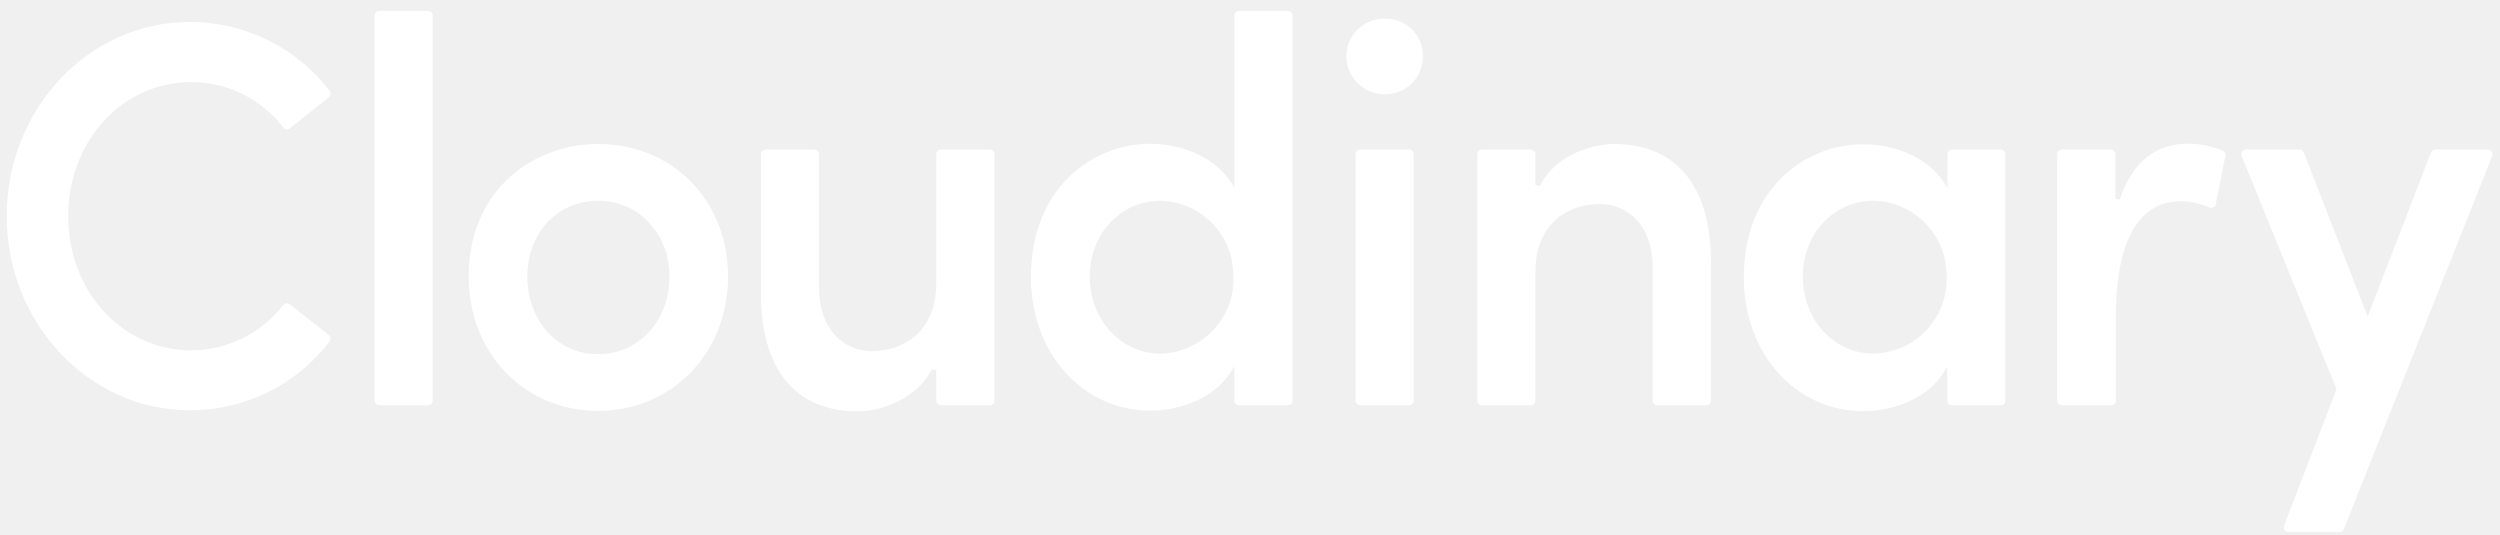
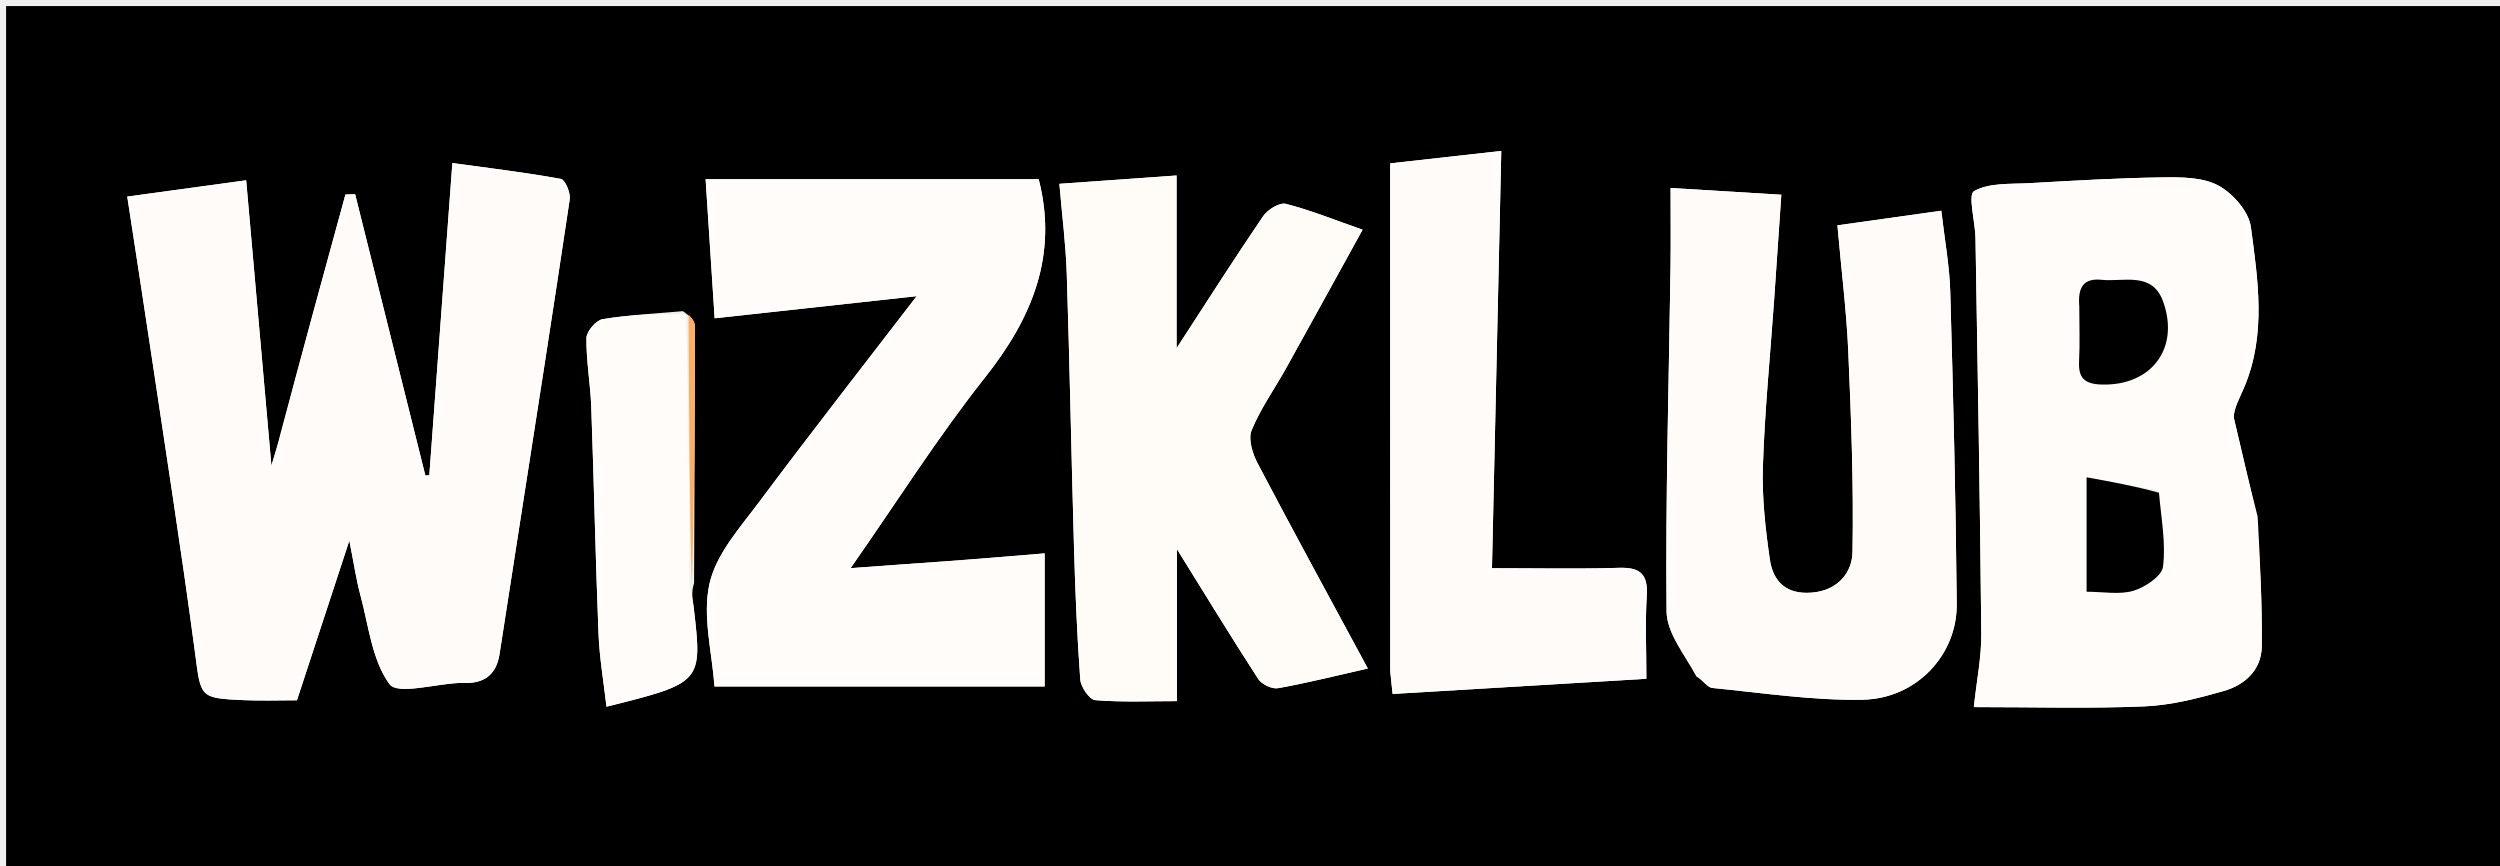
- <svg xmlns="http://www.w3.org/2000/svg" width="131" height="28" viewBox="0 0 131 28" fill="none">
-   <path d="M10.024 4.3C10.956 4.302 11.874 4.517 12.71 4.93C13.545 5.342 14.274 5.941 14.841 6.679C14.861 6.706 14.887 6.728 14.916 6.745C14.945 6.761 14.977 6.772 15.01 6.776C15.044 6.779 15.077 6.776 15.109 6.766C15.141 6.756 15.171 6.74 15.196 6.718L17.225 5.102C17.25 5.082 17.272 5.056 17.288 5.027C17.304 4.998 17.314 4.966 17.318 4.933C17.322 4.9 17.319 4.867 17.309 4.835C17.3 4.803 17.285 4.773 17.264 4.747C16.4 3.627 15.291 2.72 14.022 2.097C12.753 1.473 11.357 1.149 9.943 1.15C4.647 1.15 0.352 5.713 0.352 11.324C0.352 16.935 4.661 21.498 9.943 21.498C11.357 21.503 12.753 21.181 14.022 20.558C15.291 19.934 16.4 19.026 17.26 17.904C17.282 17.879 17.298 17.849 17.307 17.817C17.317 17.785 17.32 17.751 17.316 17.718C17.312 17.684 17.301 17.652 17.284 17.623C17.267 17.594 17.244 17.569 17.218 17.549L15.193 15.951C15.167 15.931 15.137 15.915 15.105 15.906C15.073 15.896 15.04 15.893 15.007 15.897C14.974 15.901 14.942 15.911 14.913 15.927C14.884 15.943 14.858 15.964 14.838 15.99C14.267 16.724 13.538 17.319 12.704 17.729C11.87 18.139 10.954 18.355 10.024 18.359C6.405 18.359 3.574 15.27 3.574 11.331C3.574 7.393 6.405 4.3 10.024 4.3Z" fill="white" />
-   <path d="M19.878 0.571H22.421C22.488 0.571 22.552 0.597 22.599 0.645C22.646 0.692 22.673 0.756 22.673 0.823V20.987C22.673 21.053 22.647 21.116 22.6 21.163C22.554 21.209 22.49 21.235 22.424 21.235H19.881C19.814 21.235 19.75 21.209 19.703 21.162C19.655 21.114 19.629 21.05 19.629 20.983V0.823C19.628 0.79 19.634 0.757 19.647 0.727C19.659 0.696 19.677 0.668 19.701 0.645C19.724 0.621 19.751 0.603 19.782 0.59C19.812 0.577 19.845 0.571 19.878 0.571Z" fill="white" />
-   <path d="M31.34 7.545C27.969 7.545 24.559 9.932 24.559 14.495C24.559 18.505 27.475 21.53 31.34 21.53C35.205 21.53 38.149 18.505 38.149 14.495C38.149 10.486 35.222 7.545 31.34 7.545ZM35.08 14.495C35.08 16.811 33.471 18.558 31.34 18.558C29.209 18.558 27.632 16.811 27.632 14.495C27.632 12.18 29.227 10.518 31.34 10.518C33.453 10.518 35.08 12.226 35.08 14.495Z" fill="white" />
-   <path d="M51.857 7.836H49.313C49.281 7.836 49.248 7.842 49.217 7.854C49.187 7.867 49.159 7.885 49.135 7.908C49.112 7.931 49.093 7.959 49.081 7.989C49.068 8.019 49.061 8.052 49.061 8.085V14.832C49.061 17.467 47.243 18.401 45.683 18.401C44.305 18.401 42.916 17.361 42.916 15.035V8.085C42.916 8.052 42.91 8.019 42.897 7.989C42.884 7.959 42.866 7.931 42.842 7.908C42.819 7.885 42.791 7.867 42.76 7.854C42.73 7.842 42.697 7.836 42.664 7.836H40.121C40.055 7.836 39.992 7.863 39.945 7.909C39.898 7.956 39.872 8.019 39.872 8.085V15.365C39.872 19.36 41.68 21.558 44.966 21.558C46.159 21.558 48.092 20.873 48.816 19.36L49.061 19.41V20.987C49.061 21.053 49.088 21.118 49.135 21.165C49.182 21.212 49.247 21.239 49.313 21.239H51.857C51.924 21.239 51.988 21.212 52.035 21.165C52.082 21.118 52.109 21.053 52.109 20.987V8.085C52.109 8.052 52.102 8.019 52.09 7.989C52.077 7.959 52.058 7.931 52.035 7.908C52.011 7.885 51.983 7.867 51.953 7.854C51.922 7.842 51.89 7.836 51.857 7.836Z" fill="white" />
-   <path d="M67.475 0.571H64.929C64.896 0.571 64.863 0.577 64.833 0.59C64.802 0.603 64.775 0.621 64.751 0.645C64.728 0.668 64.71 0.696 64.698 0.727C64.686 0.757 64.68 0.79 64.68 0.823V9.836L64.524 9.587C63.749 8.341 62.083 7.535 60.279 7.535C57.167 7.535 54.02 9.932 54.02 14.513C54.02 18.508 56.723 21.519 60.304 21.519C61.668 21.519 63.59 20.973 64.524 19.438L64.68 19.183V20.987C64.68 21.02 64.686 21.052 64.698 21.083C64.71 21.113 64.728 21.141 64.751 21.165C64.775 21.188 64.802 21.207 64.833 21.22C64.863 21.232 64.896 21.239 64.929 21.239H67.475C67.508 21.239 67.541 21.232 67.571 21.22C67.602 21.207 67.629 21.188 67.653 21.165C67.676 21.141 67.694 21.113 67.706 21.083C67.719 21.052 67.725 21.02 67.724 20.987V0.823C67.725 0.79 67.719 0.757 67.706 0.727C67.694 0.696 67.676 0.668 67.653 0.645C67.629 0.621 67.602 0.603 67.571 0.59C67.541 0.577 67.508 0.571 67.475 0.571ZM64.634 14.495C64.651 15.011 64.565 15.526 64.382 16.009C64.199 16.492 63.922 16.934 63.567 17.309C63.212 17.684 62.785 17.985 62.313 18.195C61.841 18.404 61.332 18.518 60.815 18.529C58.734 18.529 57.103 16.754 57.103 14.495C57.103 12.236 58.734 10.518 60.815 10.518C61.847 10.544 62.826 10.977 63.539 11.722C64.253 12.467 64.642 13.464 64.623 14.495H64.634Z" fill="white" />
-   <path d="M71.286 7.836H73.83C73.896 7.836 73.959 7.863 74.005 7.909C74.052 7.956 74.078 8.019 74.078 8.085V20.987C74.078 21.052 74.052 21.116 74.005 21.162C73.959 21.209 73.896 21.235 73.83 21.235H71.286C71.219 21.235 71.155 21.209 71.108 21.161C71.061 21.114 71.034 21.05 71.034 20.983V8.085C71.035 8.019 71.062 7.956 71.109 7.909C71.156 7.862 71.22 7.836 71.286 7.836Z" fill="white" />
-   <path d="M72.569 0.98C72.305 0.974 72.043 1.021 71.799 1.118C71.553 1.215 71.33 1.359 71.142 1.544C70.954 1.728 70.804 1.948 70.702 2.191C70.6 2.433 70.547 2.694 70.548 2.958C70.553 3.488 70.769 3.995 71.148 4.366C71.527 4.738 72.038 4.944 72.569 4.939C72.83 4.942 73.09 4.894 73.333 4.795C73.575 4.697 73.796 4.551 73.981 4.367C74.167 4.182 74.314 3.963 74.413 3.721C74.513 3.479 74.563 3.219 74.561 2.958C74.566 2.695 74.517 2.435 74.418 2.192C74.32 1.949 74.173 1.729 73.987 1.544C73.8 1.359 73.579 1.214 73.335 1.117C73.092 1.02 72.831 0.973 72.569 0.98Z" fill="white" />
-   <path d="M84.554 7.545C83.439 7.545 81.457 8.146 80.7 9.744L80.455 9.694V8.085C80.455 8.052 80.448 8.02 80.436 7.989C80.423 7.959 80.404 7.931 80.381 7.908C80.357 7.885 80.329 7.867 80.299 7.854C80.268 7.842 80.236 7.836 80.203 7.837H77.659C77.593 7.837 77.53 7.863 77.484 7.909C77.437 7.956 77.411 8.019 77.411 8.085V20.987C77.41 21.02 77.416 21.052 77.429 21.083C77.441 21.113 77.459 21.141 77.482 21.165C77.505 21.188 77.533 21.207 77.563 21.22C77.594 21.232 77.626 21.239 77.659 21.239H80.203C80.269 21.239 80.334 21.212 80.381 21.165C80.428 21.118 80.455 21.054 80.455 20.987V14.239C80.455 11.626 82.273 10.688 83.833 10.688C85.211 10.688 86.6 11.722 86.6 14.026V20.987C86.6 21.054 86.626 21.118 86.674 21.165C86.721 21.212 86.785 21.239 86.852 21.239H89.402C89.469 21.239 89.534 21.212 89.581 21.165C89.628 21.118 89.655 21.054 89.655 20.987V13.71C89.647 9.737 87.836 7.545 84.554 7.545Z" fill="white" />
-   <path d="M104.846 7.837H102.303C102.27 7.837 102.237 7.843 102.207 7.855C102.176 7.867 102.148 7.885 102.125 7.909C102.101 7.932 102.083 7.959 102.07 7.99C102.057 8.02 102.051 8.053 102.051 8.086V9.861L101.898 9.613C101.12 8.366 99.454 7.56 97.636 7.56C94.528 7.56 91.377 9.957 91.377 14.538C91.377 18.533 94.08 21.545 97.664 21.545C99.025 21.545 100.946 20.998 101.884 19.464L102.037 19.208V20.987C102.037 21.054 102.063 21.118 102.111 21.166C102.158 21.213 102.222 21.239 102.289 21.239H104.832C104.865 21.239 104.898 21.233 104.928 21.22C104.959 21.207 104.986 21.189 105.009 21.165C105.032 21.142 105.051 21.114 105.063 21.083C105.075 21.053 105.081 21.02 105.081 20.987V8.086C105.081 8.022 105.057 7.961 105.013 7.915C104.969 7.868 104.91 7.841 104.846 7.837ZM102.005 14.496C102.022 15.013 101.936 15.528 101.752 16.012C101.568 16.495 101.29 16.938 100.934 17.313C100.578 17.688 100.15 17.989 99.677 18.198C99.203 18.407 98.693 18.52 98.176 18.53C96.094 18.53 94.467 16.754 94.467 14.496C94.467 12.237 96.094 10.518 98.176 10.518C99.209 10.541 100.192 10.972 100.909 11.717C101.625 12.463 102.017 13.462 101.998 14.496H102.005Z" fill="white" />
-   <path d="M116.451 7.882C115.871 7.647 115.251 7.527 114.625 7.527C112.934 7.527 111.705 8.539 111.073 10.457L110.846 10.425V8.085C110.846 8.052 110.839 8.019 110.826 7.989C110.814 7.959 110.795 7.931 110.772 7.908C110.748 7.885 110.72 7.866 110.69 7.854C110.659 7.842 110.627 7.836 110.594 7.836H108.05C108.017 7.836 107.985 7.842 107.954 7.854C107.923 7.866 107.896 7.885 107.872 7.908C107.849 7.931 107.83 7.959 107.817 7.989C107.805 8.019 107.798 8.052 107.798 8.085V20.986C107.798 21.053 107.825 21.117 107.872 21.165C107.919 21.212 107.983 21.239 108.05 21.239H110.622C110.655 21.239 110.688 21.232 110.718 21.219C110.748 21.207 110.776 21.188 110.799 21.165C110.822 21.141 110.84 21.113 110.853 21.083C110.865 21.052 110.871 21.019 110.871 20.986V16.583C110.871 11.327 112.97 10.546 114.224 10.546C114.753 10.547 115.276 10.656 115.762 10.866C115.796 10.881 115.833 10.89 115.87 10.89C115.908 10.89 115.945 10.881 115.978 10.866C116.011 10.848 116.039 10.824 116.062 10.795C116.084 10.765 116.099 10.731 116.106 10.695L116.611 8.17C116.623 8.111 116.614 8.049 116.584 7.997C116.555 7.944 116.508 7.903 116.451 7.882Z" fill="white" />
-   <path d="M130.564 7.947C130.541 7.912 130.51 7.884 130.473 7.865C130.436 7.845 130.395 7.836 130.354 7.836H127.615C127.565 7.837 127.516 7.852 127.474 7.881C127.432 7.909 127.4 7.949 127.381 7.996L124.067 16.583L120.721 7.996C120.702 7.949 120.67 7.909 120.628 7.881C120.586 7.852 120.537 7.837 120.486 7.836H117.694C117.654 7.836 117.613 7.846 117.577 7.865C117.542 7.885 117.511 7.913 117.488 7.947C117.465 7.981 117.451 8.02 117.446 8.061C117.442 8.102 117.448 8.143 117.464 8.181L122.436 20.39L119.691 27.524C119.673 27.563 119.666 27.606 119.67 27.648C119.673 27.69 119.687 27.731 119.71 27.766C119.734 27.802 119.766 27.831 119.803 27.851C119.841 27.87 119.883 27.88 119.925 27.88H122.589C122.639 27.88 122.688 27.864 122.73 27.836C122.771 27.807 122.803 27.767 122.82 27.72L130.585 8.188C130.603 8.149 130.61 8.107 130.606 8.064C130.602 8.022 130.588 7.982 130.564 7.947Z" fill="white" />
+ <svg xmlns="http://www.w3.org/2000/svg" version="1.1" id="Layer_1" x="0px" y="0px" width="100%" viewBox="0 0 410 142" enable-background="new 0 0 410 142" xml:space="preserve">
+   <path fill="#000000" opacity="1" stroke="none" d=" M268,143   C178.667,143 89.833,143 1,143   C1,95.667 1,48.333 1,1   C137.667,1 274.333,1 411,1   C411,48.333 411,95.667 411,143   C363.5,143 316,143 268,143  M112.001,51.031   C107.601,51.424 103.17,51.627 98.823,52.344   C97.753,52.52 96.189,54.359 96.176,55.449   C96.133,59.209 96.829,62.969 96.966,66.74   C97.413,79.13 97.659,91.528 98.155,103.916   C98.315,107.911 99.01,111.886 99.463,115.901   C115.215,111.962 115.222,111.961 113.742,99.428   C113.611,98.315 113.315,97.22 113.83,95.635   C113.886,81.561 113.959,67.487 113.95,53.412   C113.949,52.661 113.252,51.91 112.001,51.031  M45.997,71.458   C45.571,72.863 45.146,74.269 44.511,76.365   C43.096,60.373 41.761,45.285 40.37,29.567   C33.701,30.482 27.414,31.344 20.868,32.242   C22.175,40.782 23.421,48.75 24.61,56.727   C27.101,73.431 29.729,90.117 31.959,106.855   C32.964,114.393 32.602,114.493 39.994,114.825   C42.806,114.951 45.628,114.846 48.7,114.846   C51.432,106.518 54.16,98.202 57.29,88.662   C58.061,92.536 58.423,95.091 59.093,97.562   C60.453,102.578 60.997,108.269 63.885,112.211   C65.175,113.972 71.311,112.182 75.248,112.01   C75.746,111.988 76.247,112.018 76.746,112.003   C79.827,111.913 81.464,110.238 81.924,107.276   C82.927,100.821 83.929,94.365 84.933,87.91   C87.795,69.507 90.691,51.108 93.435,32.687   C93.594,31.619 92.68,29.47 91.989,29.344   C86.229,28.292 80.405,27.597 74.188,26.738   C72.89,44.315 71.649,61.125 70.408,77.935   C70.191,77.951 69.975,77.966 69.759,77.982   C65.919,62.605 62.08,47.227 58.241,31.85   C57.711,31.867 57.181,31.883 56.652,31.899   C53.111,44.808 49.57,57.717 45.997,71.458  M370.042,84.332   C368.815,79.078 367.587,73.824 366.36,68.57   C366.238,67.142 367.288,65.333 368.09,63.42   C371.679,54.851 370.305,45.951 369.147,37.243   C368.812,34.717 366.211,31.729 363.84,30.443   C361.284,29.057 357.774,29.049 354.689,29.092   C347.404,29.192 340.121,29.626 332.844,30.037   C329.736,30.213 326.228,29.938 323.742,31.348   C322.702,31.938 323.936,36.375 323.981,39.066   C324.34,60.681 324.731,82.297 324.931,103.914   C324.967,107.769 324.17,111.632 323.707,115.962   C333.427,115.962 342.557,116.228 351.66,115.847   C356.045,115.663 360.457,114.536 364.709,113.319   C368.144,112.337 370.878,109.883 370.926,106.042   C371.013,99.075 370.647,92.103 370.042,84.332  M155.454,92.013   C150.446,92.379 145.438,92.744 139.498,93.178   C147.171,82.195 153.829,71.636 161.54,61.912   C169.336,52.081 173.528,41.8 170.347,29.394   C152.298,29.394 134.252,29.394 115.719,29.394   C116.221,37.127 116.699,44.477 117.201,52.199   C128.363,50.977 139.141,49.797 150.334,48.571   C141.537,60.027 132.891,71.08 124.5,82.322   C121.36,86.528 117.45,90.868 116.361,95.703   C115.159,101.044 116.789,107.023 117.176,112.58   C135.39,112.58 153.099,112.58 171.322,112.58   C171.322,105.241 171.322,98.255 171.322,90.753   C166.166,91.186 161.282,91.596 155.454,92.013  M278.595,110.999   C279.336,111.634 280.03,112.752 280.824,112.829   C289.034,113.626 297.272,114.906 305.478,114.752   C314.288,114.586 320.977,107.42 320.904,99.073   C320.754,81.973 320.328,64.875 319.839,47.782   C319.718,43.558 318.924,39.354 318.372,34.559   C312.4,35.399 306.698,36.201 301.336,36.956   C302.016,44.631 302.839,51.175 303.122,57.743   C303.593,68.668 304.011,79.614 303.812,90.539   C303.75,93.895 301.425,96.845 297.13,97.193   C292.938,97.533 290.774,95.358 290.253,91.752   C289.525,86.71 288.95,81.567 289.115,76.493   C289.409,67.428 290.31,58.383 290.946,49.328   C291.338,43.747 291.712,38.164 292.137,31.937   C286.057,31.566 280.388,31.221 273.977,30.829   C273.977,35.596 274.028,39.72 273.968,43.842   C273.694,62.645 273.139,81.449 273.317,100.247   C273.35,103.807 276.247,107.339 278.595,110.999  M192.96,41.508   C192.96,37.421 192.96,33.335 192.96,28.781   C186.288,29.255 180.385,29.675 173.737,30.147   C174.169,35.251 174.794,40.103 174.952,44.971   C175.436,59.878 175.701,74.792 176.134,89.701   C176.345,96.951 176.63,104.205 177.162,111.436   C177.252,112.672 178.675,114.746 179.615,114.824   C183.999,115.187 188.429,114.985 193.018,114.985   C193.018,106.36 193.018,98.424 193.018,90.059   C197.602,97.439 201.879,104.46 206.349,111.355   C206.915,112.228 208.598,113.04 209.583,112.865   C214.364,112.016 219.084,110.82 224.324,109.635   C218.04,97.991 212.054,87.038 206.252,75.99   C205.416,74.398 204.669,72.014 205.264,70.565   C206.737,66.979 209.054,63.744 210.956,60.326   C215.076,52.925 219.149,45.496 223.464,37.675   C218.926,36.088 214.974,34.48 210.88,33.431   C209.849,33.167 207.892,34.371 207.16,35.445   C202.406,42.422 197.873,49.55 192.96,57.102   C192.96,51.823 192.96,47.162 192.96,41.508  M227.995,110.268   C228.131,111.485 228.266,112.703 228.39,113.809   C242.492,112.966 256.124,112.151 270.005,111.321   C270.005,106.336 269.803,102.01 270.069,97.713   C270.287,94.19 269.026,93.015 265.533,93.124   C258.763,93.335 251.981,93.186 244.683,93.186   C245.196,70.228 245.698,47.734 246.211,24.753   C239.317,25.524 233.212,26.207 227.992,26.791   C227.992,40.514 227.988,53.438 227.993,66.362   C227.999,80.679 228.013,94.997 227.995,110.268  z" />
+   <path fill="#FFFBF8" opacity="1" stroke="none" d=" M46.013,71.042   C49.57,57.717 53.111,44.808 56.652,31.899   C57.181,31.883 57.711,31.867 58.241,31.85   C62.08,47.227 65.919,62.605 69.759,77.982   C69.975,77.966 70.191,77.951 70.408,77.935   C71.649,61.125 72.89,44.315 74.188,26.738   C80.405,27.597 86.229,28.292 91.989,29.344   C92.68,29.47 93.594,31.619 93.435,32.687   C90.691,51.108 87.795,69.507 84.933,87.91   C83.929,94.365 82.927,100.821 81.924,107.276   C81.464,110.238 79.827,111.913 76.746,112.003   C76.247,112.018 75.746,111.988 75.248,112.01   C71.311,112.182 65.175,113.972 63.885,112.211   C60.997,108.269 60.453,102.578 59.093,97.562   C58.423,95.091 58.061,92.536 57.29,88.662   C54.16,98.202 51.432,106.518 48.7,114.846   C45.628,114.846 42.806,114.951 39.994,114.825   C32.602,114.493 32.964,114.393 31.959,106.855   C29.729,90.117 27.101,73.431 24.61,56.727   C23.421,48.75 22.175,40.782 20.868,32.242   C27.414,31.344 33.701,30.482 40.37,29.567   C41.761,45.285 43.096,60.373 44.511,76.365   C45.146,74.269 45.571,72.863 46.013,71.042  z" />
+   <path fill="#FFFCFA" opacity="1" stroke="none" d=" M370.256,84.733   C370.647,92.103 371.013,99.075 370.926,106.042   C370.878,109.883 368.144,112.337 364.709,113.319   C360.457,114.536 356.045,115.663 351.66,115.847   C342.557,116.228 333.427,115.962 323.707,115.962   C324.17,111.632 324.967,107.769 324.931,103.914   C324.731,82.297 324.34,60.681 323.981,39.066   C323.936,36.375 322.702,31.938 323.742,31.348   C326.228,29.938 329.736,30.213 332.844,30.037   C340.121,29.626 347.404,29.192 354.689,29.092   C357.774,29.049 361.284,29.057 363.84,30.443   C366.211,31.729 368.812,34.717 369.147,37.243   C370.305,45.951 371.679,54.851 368.09,63.42   C367.288,65.333 366.238,67.142 366.36,68.57   C367.587,73.824 368.815,79.078 370.256,84.733  M353.946,80.409   C350.095,79.711 346.245,79.012 342.204,78.279   C342.204,85.225 342.204,91.073 342.204,97.044   C344.992,97.044 347.618,97.566 349.88,96.883   C351.797,96.304 354.535,94.489 354.731,92.943   C355.217,89.119 354.455,85.136 353.946,80.409  M341.005,50.716   C341.005,53.54 341.123,56.37 340.971,59.186   C340.825,61.912 341.765,62.973 344.644,63.063   C352.727,63.317 357.525,57.208 354.754,49.464   C352.967,44.469 348.302,46.266 344.623,45.89   C341.705,45.591 340.741,47.11 341.005,50.716  z" />
+   <path fill="#FFFCF9" opacity="1" stroke="none" d=" M155.926,92.009   C161.282,91.596 166.166,91.186 171.322,90.753   C171.322,98.255 171.322,105.241 171.322,112.58   C153.099,112.58 135.39,112.58 117.176,112.58   C116.789,107.023 115.159,101.044 116.361,95.703   C117.45,90.868 121.36,86.528 124.5,82.322   C132.891,71.08 141.537,60.027 150.334,48.571   C139.141,49.797 128.363,50.977 117.201,52.199   C116.699,44.477 116.221,37.127 115.719,29.394   C134.252,29.394 152.298,29.394 170.347,29.394   C173.528,41.8 169.336,52.081 161.54,61.912   C153.829,71.636 147.171,82.195 139.498,93.178   C145.438,92.744 150.446,92.379 155.926,92.009  z" />
+   <path fill="#FFFBF8" opacity="1" stroke="none" d=" M278.209,110.941   C276.247,107.339 273.35,103.807 273.317,100.247   C273.139,81.449 273.694,62.645 273.968,43.842   C274.028,39.72 273.977,35.596 273.977,30.829   C280.388,31.221 286.057,31.566 292.137,31.937   C291.712,38.164 291.338,43.747 290.946,49.328   C290.31,58.383 289.409,67.428 289.115,76.493   C288.95,81.567 289.525,86.71 290.253,91.752   C290.774,95.358 292.938,97.533 297.13,97.193   C301.425,96.845 303.75,93.895 303.812,90.539   C304.011,79.614 303.593,68.668 303.122,57.743   C302.839,51.175 302.016,44.631 301.336,36.956   C306.698,36.201 312.4,35.399 318.372,34.559   C318.924,39.354 319.718,43.558 319.839,47.782   C320.328,64.875 320.754,81.973 320.904,99.073   C320.977,107.42 314.288,114.586 305.478,114.752   C297.272,114.906 289.034,113.626 280.824,112.829   C280.03,112.752 279.336,111.634 278.209,110.941  z" />
+   <path fill="#FFFBF7" opacity="1" stroke="none" d=" M192.96,42.005   C192.96,47.162 192.96,51.823 192.96,57.102   C197.873,49.55 202.406,42.422 207.16,35.445   C207.892,34.371 209.849,33.167 210.88,33.431   C214.974,34.48 218.926,36.088 223.464,37.675   C219.149,45.496 215.076,52.925 210.956,60.326   C209.054,63.744 206.737,66.979 205.264,70.565   C204.669,72.014 205.416,74.398 206.252,75.99   C212.054,87.038 218.04,97.991 224.324,109.635   C219.084,110.82 214.364,112.016 209.583,112.865   C208.598,113.04 206.915,112.228 206.349,111.355   C201.879,104.46 197.602,97.439 193.018,90.059   C193.018,98.424 193.018,106.36 193.018,114.985   C188.429,114.985 183.999,115.187 179.615,114.824   C178.675,114.746 177.252,112.672 177.162,111.436   C176.63,104.205 176.345,96.951 176.134,89.701   C175.701,74.792 175.436,59.878 174.952,44.971   C174.794,40.103 174.169,35.251 173.737,30.147   C180.385,29.675 186.288,29.255 192.96,28.781   C192.96,33.335 192.96,37.421 192.96,42.005  z" />
+   <path fill="#FFFBF8" opacity="1" stroke="none" d=" M228.009,109.791   C228.013,94.997 227.999,80.679 227.993,66.362   C227.988,53.438 227.992,40.514 227.992,26.791   C233.212,26.207 239.317,25.524 246.211,24.753   C245.698,47.734 245.196,70.228 244.683,93.186   C251.981,93.186 258.763,93.335 265.533,93.124   C269.026,93.015 270.287,94.19 270.069,97.713   C269.803,102.01 270.005,106.336 270.005,111.321   C256.124,112.151 242.492,112.966 228.39,113.809   C228.266,112.703 228.131,111.485 228.009,109.791  z" />
+   <path fill="#FFFCF9" opacity="1" stroke="none" d=" M113.096,96.117   C113.315,97.22 113.611,98.315 113.742,99.428   C115.222,111.961 115.215,111.962 99.463,115.901   C99.01,111.886 98.315,107.911 98.155,103.916   C97.659,91.528 97.413,79.13 96.966,66.74   C96.829,62.969 96.133,59.209 96.176,55.449   C96.189,54.359 97.753,52.52 98.823,52.344   C103.17,51.627 107.601,51.424 112.48,51.552   C113.005,66.754 113.05,81.436 113.096,96.117  z" />
+   <path fill="#FFAE5F" opacity="1" stroke="none" d=" M113.463,95.876   C113.05,81.436 113.005,66.754 112.919,51.616   C113.252,51.91 113.949,52.661 113.95,53.412   C113.959,67.487 113.886,81.561 113.463,95.876  z" />
+   <path fill="#000000" opacity="1" stroke="none" d=" M354.07,80.813   C354.455,85.136 355.217,89.119 354.731,92.943   C354.535,94.489 351.797,96.304 349.88,96.883   C347.618,97.566 344.992,97.044 342.204,97.044   C342.204,91.073 342.204,85.225 342.204,78.279   C346.245,79.012 350.095,79.711 354.07,80.813  z" />
+   <path fill="#000000" opacity="1" stroke="none" d=" M341.005,50.245   C340.741,47.11 341.705,45.591 344.623,45.89   C348.302,46.266 352.967,44.469 354.754,49.464   C357.525,57.208 352.727,63.317 344.644,63.063   C341.765,62.973 340.825,61.912 340.971,59.186   C341.123,56.37 341.005,53.54 341.005,50.245  z" />
</svg>
